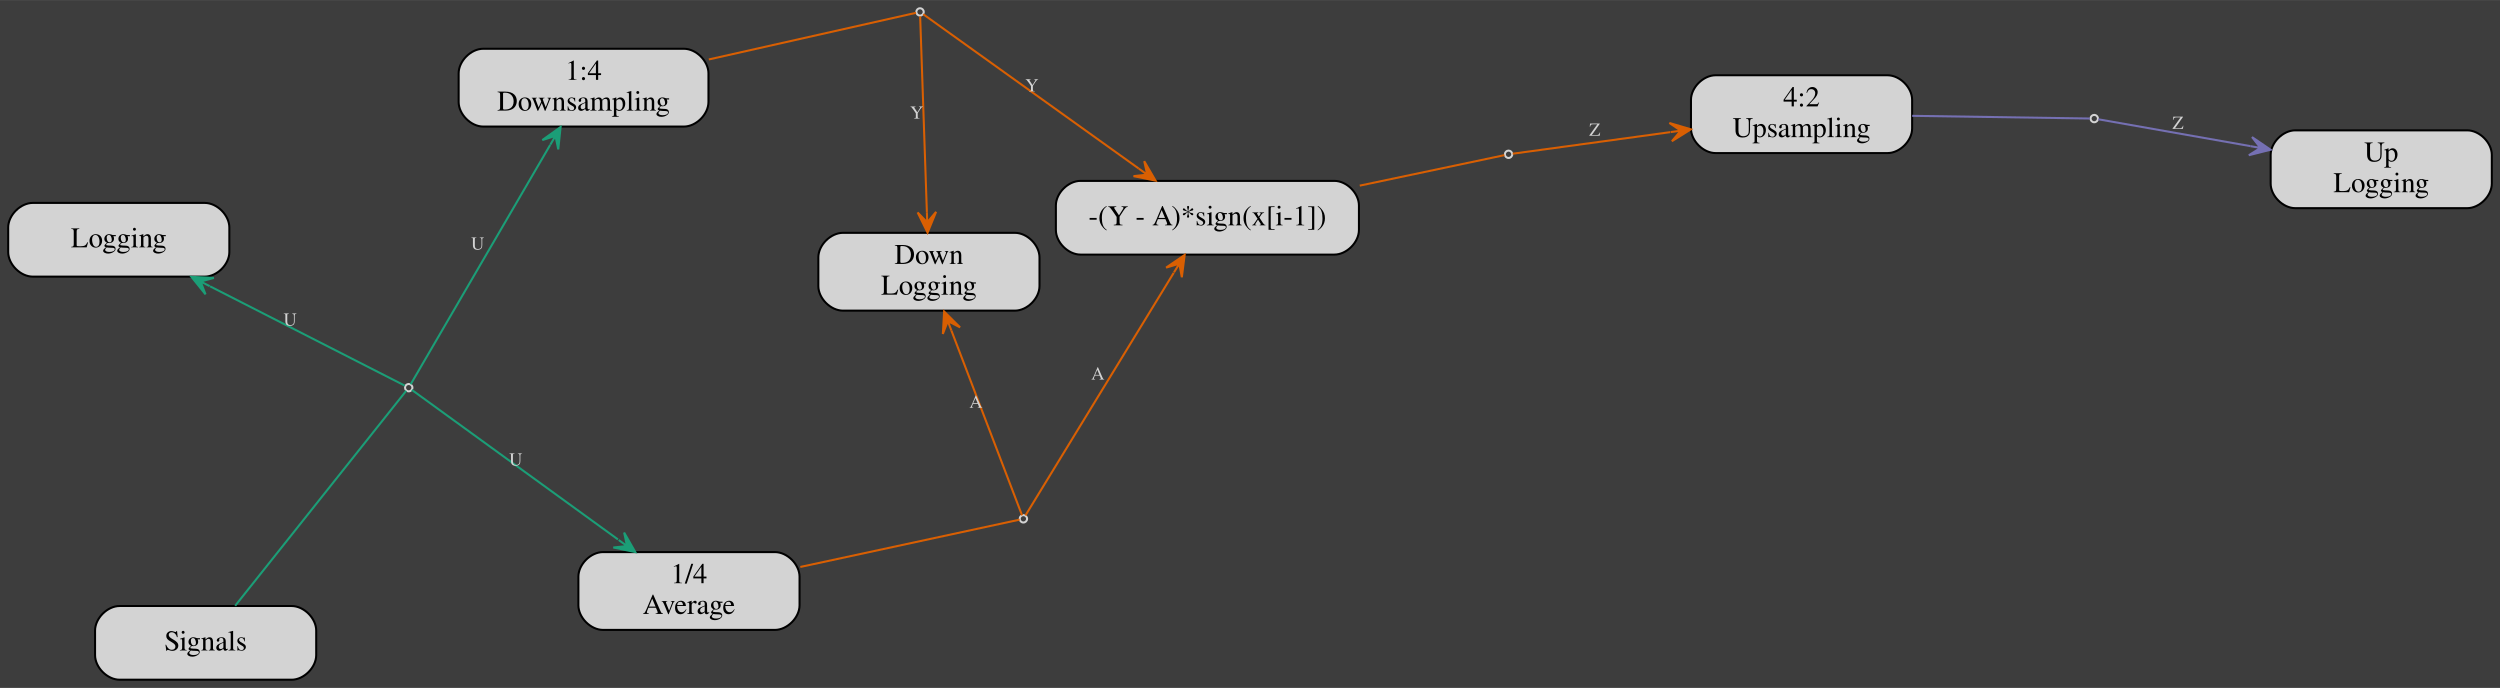
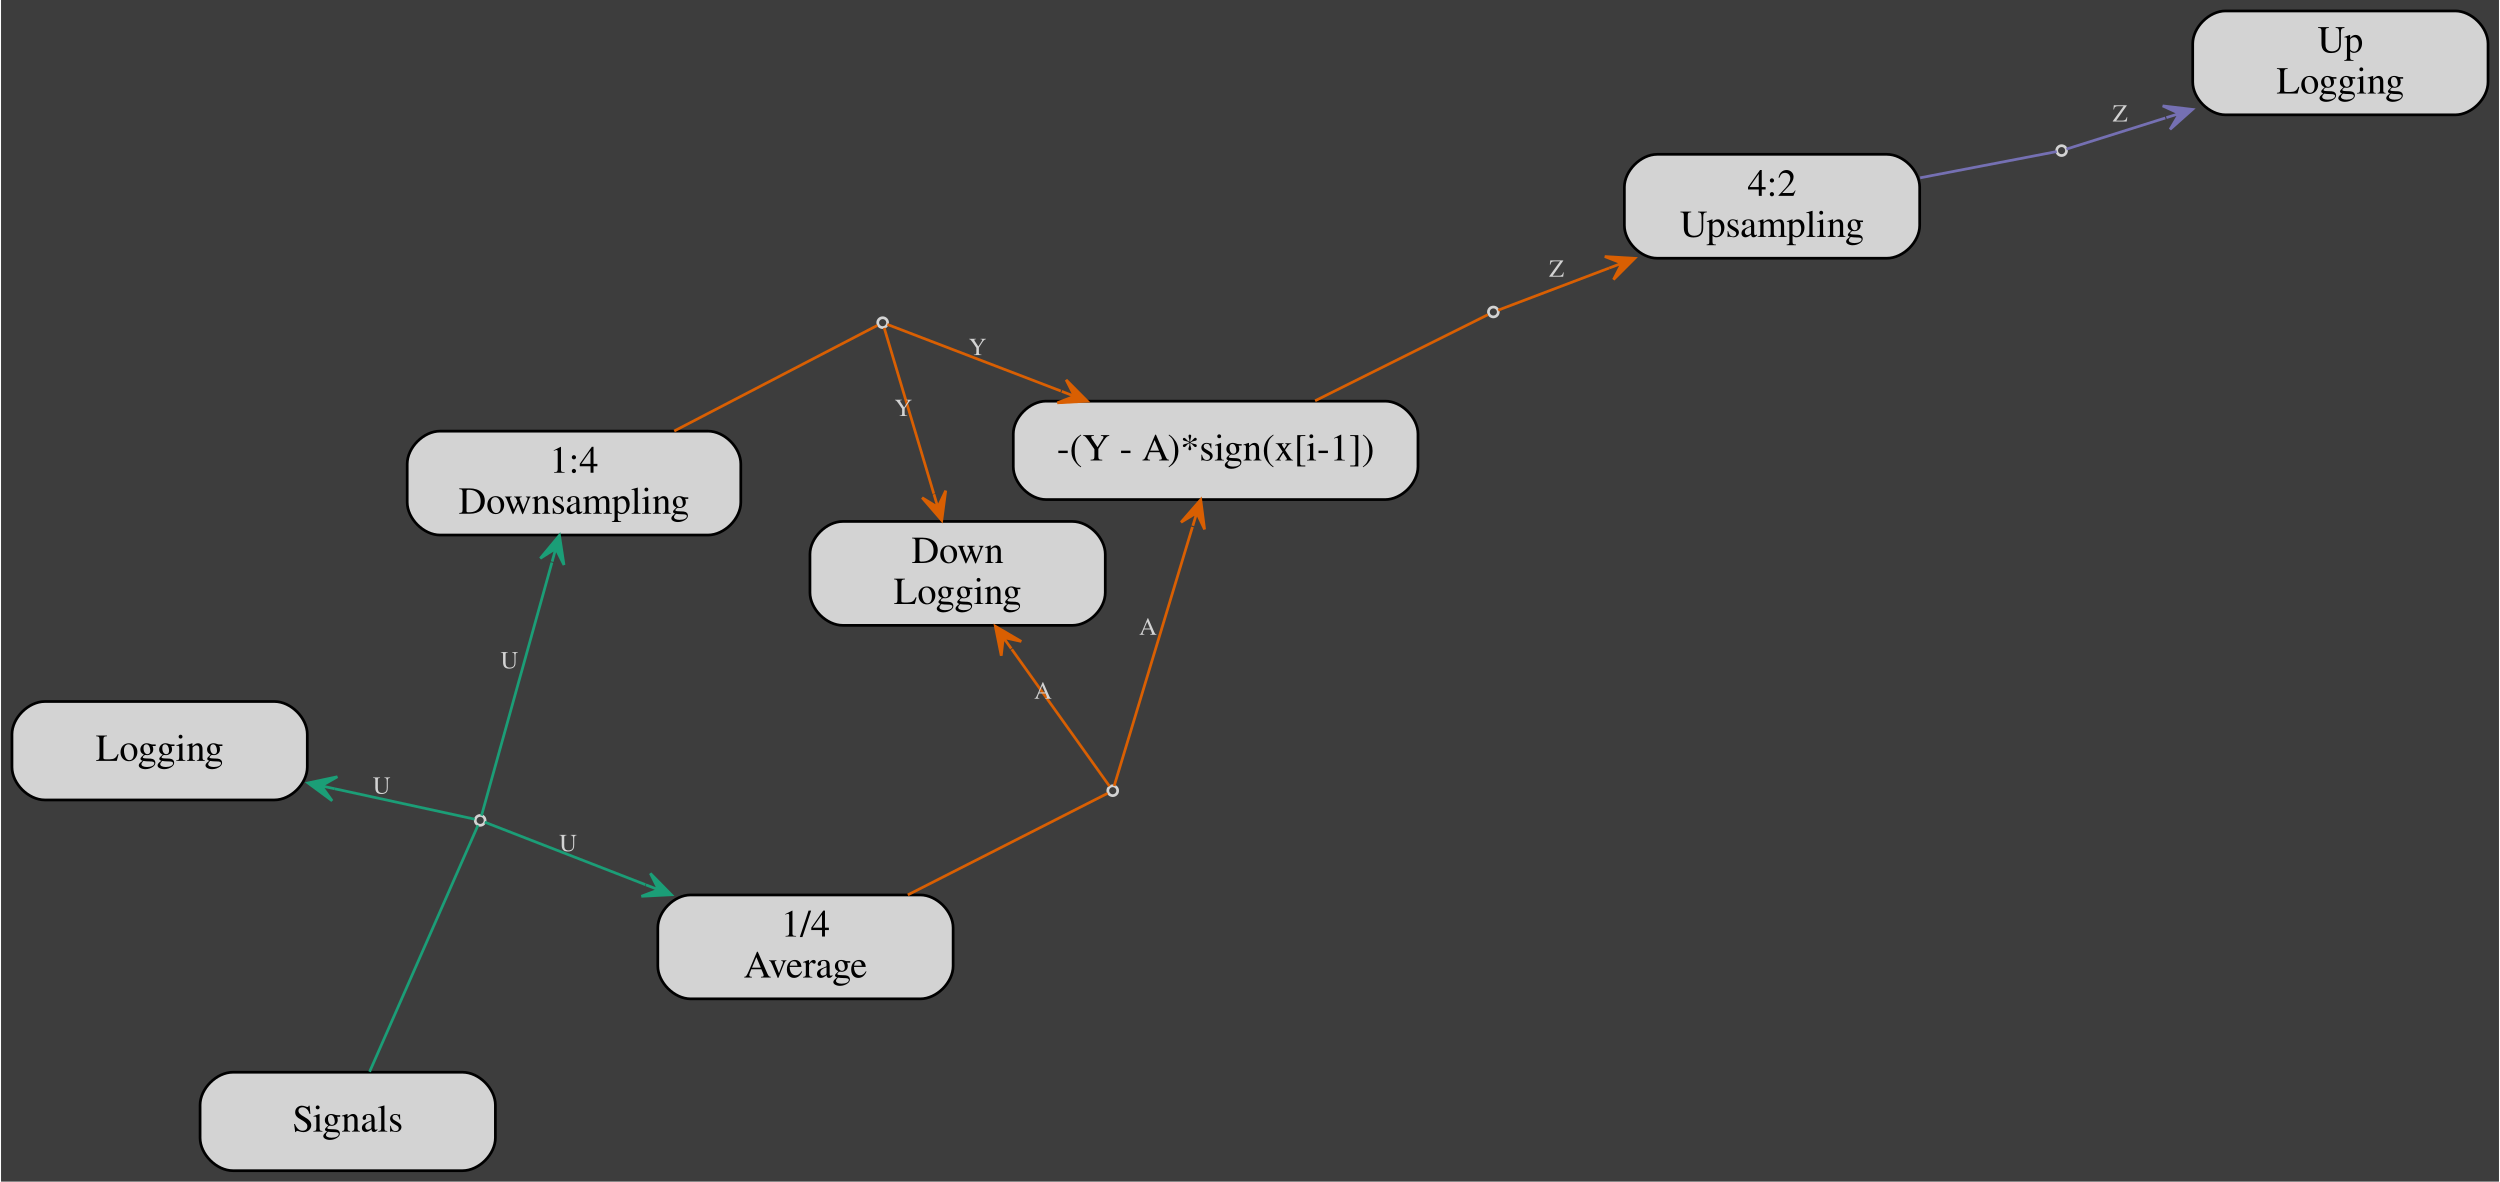
- <svg xmlns="http://www.w3.org/2000/svg" width="1221pt" height="336pt" viewBox="0.00 0.00 1220.88 335.92">
-   <g id="graph0" class="graph" transform="scale(1 1) rotate(0) translate(4 331.92)">
-     <polygon fill="#3d3d3d" stroke="transparent" points="-4,4 -4,-331.92 1216.88,-331.92 1216.88,4 -4,4" />
+ <svg xmlns="http://www.w3.org/2000/svg" width="914pt" height="432pt" viewBox="0.00 0.00 913.52 432.13">
+   <g id="graph0" class="graph" transform="scale(1 1) rotate(0) translate(4 428.13)">
+     <polygon fill="#3d3d3d" stroke="transparent" points="-4,4 -4,-428.13 909.52,-428.13 909.52,4 -4,4" />
    <g id="node1" class="node">
-       <path fill="lightgray" stroke="black" d="M138.42,-36C138.42,-36 54.42,-36 54.42,-36 48.42,-36 42.42,-30 42.42,-24 42.42,-24 42.42,-12 42.42,-12 42.42,-6 48.42,0 54.42,0 54.42,0 138.42,0 138.42,0 144.42,0 150.42,-6 150.42,-12 150.42,-12 150.42,-24 150.42,-24 150.42,-30 144.42,-36 138.42,-36" />
-       <text text-anchor="middle" x="96.42" y="-14.3" font-family="Times,serif" font-size="14.00">Signals</text>
+       <path fill="lightgray" stroke="black" d="M164.79,-36C164.79,-36 80.79,-36 80.79,-36 74.79,-36 68.79,-30 68.79,-24 68.79,-24 68.79,-12 68.79,-12 68.79,-6 74.79,0 80.79,0 80.79,0 164.79,0 164.79,0 170.79,0 176.79,-6 176.79,-12 176.79,-12 176.79,-24 176.79,-24 176.79,-30 170.79,-36 164.79,-36" />
+       <text text-anchor="middle" x="122.79" y="-14.3" font-family="Times,serif" font-size="14.00">Signals</text>
    </g>
    <g id="node9" class="node">
-       <ellipse fill="#3d3d3d" stroke="lightgray" cx="195.6" cy="-142.63" rx="1.8" ry="1.8" />
+       <ellipse fill="#3d3d3d" stroke="lightgray" cx="171.22" cy="-128.11" rx="1.8" ry="1.8" />
    </g>
    <g id="edge1" class="edge">
-       <path fill="none" stroke="#1b9e77" d="M110.85,-36.12C135.99,-67.72 185.98,-130.54 194.39,-141.11" />
+       <path fill="none" stroke="#1b9e77" d="M130.79,-36.18C143.15,-64.28 165.93,-116.09 170.44,-126.33" />
    </g>
    <g id="node2" class="node">
-       <path fill="lightgray" stroke="black" d="M329.98,-308.13C329.98,-308.13 231.98,-308.13 231.98,-308.13 225.98,-308.13 219.98,-302.13 219.98,-296.13 219.98,-296.13 219.98,-282.13 219.98,-282.13 219.98,-276.13 225.98,-270.13 231.98,-270.13 231.98,-270.13 329.98,-270.13 329.98,-270.13 335.98,-270.13 341.98,-276.13 341.98,-282.13 341.98,-282.13 341.98,-296.13 341.98,-296.13 341.98,-302.13 335.98,-308.13 329.98,-308.13" />
-       <text text-anchor="middle" x="280.98" y="-292.93" font-family="Times,serif" font-size="14.00">1:4</text>
-       <text text-anchor="middle" x="280.98" y="-277.93" font-family="Times,serif" font-size="14.00">Downsampling</text>
+       <path fill="lightgray" stroke="black" d="M254.54,-270.46C254.54,-270.46 156.54,-270.46 156.54,-270.46 150.54,-270.46 144.54,-264.46 144.54,-258.46 144.54,-258.46 144.54,-244.46 144.54,-244.46 144.54,-238.46 150.54,-232.46 156.54,-232.46 156.54,-232.46 254.54,-232.46 254.54,-232.46 260.54,-232.46 266.54,-238.46 266.54,-244.46 266.54,-244.46 266.54,-258.46 266.54,-258.46 266.54,-264.46 260.54,-270.46 254.54,-270.46" />
+       <text text-anchor="middle" x="205.54" y="-255.26" font-family="Times,serif" font-size="14.00">1:4</text>
+       <text text-anchor="middle" x="205.54" y="-240.26" font-family="Times,serif" font-size="14.00">Downsampling</text>
    </g>
    <g id="node10" class="node">
-       <ellipse fill="#3d3d3d" stroke="lightgray" cx="445.29" cy="-326.12" rx="1.8" ry="1.8" />
+       <ellipse fill="#3d3d3d" stroke="lightgray" cx="318.42" cy="-310.13" rx="1.8" ry="1.8" />
    </g>
    <g id="edge2" class="edge">
-       <path fill="none" stroke="#d95f02" d="M342.16,-302.91C383.77,-312.27 433.06,-323.37 443.35,-325.69" />
+       <path fill="none" stroke="#d95f02" d="M242.19,-270.51C271.03,-285.5 307.76,-304.59 316.49,-309.13" />
    </g>
    <g id="node3" class="node">
-       <path fill="lightgray" stroke="black" d="M917.79,-295.19C917.79,-295.19 833.79,-295.19 833.79,-295.19 827.79,-295.19 821.79,-289.19 821.79,-283.19 821.79,-283.19 821.79,-269.19 821.79,-269.19 821.79,-263.19 827.79,-257.19 833.79,-257.19 833.79,-257.19 917.79,-257.19 917.79,-257.19 923.79,-257.19 929.79,-263.19 929.79,-269.19 929.79,-269.19 929.79,-283.19 929.79,-283.19 929.79,-289.19 923.79,-295.19 917.79,-295.19" />
-       <text text-anchor="middle" x="875.79" y="-279.99" font-family="Times,serif" font-size="14.00">4:2</text>
-       <text text-anchor="middle" x="875.79" y="-264.99" font-family="Times,serif" font-size="14.00">Upsampling</text>
+       <path fill="lightgray" stroke="black" d="M685.67,-371.69C685.67,-371.69 601.67,-371.69 601.67,-371.69 595.67,-371.69 589.67,-365.69 589.67,-359.69 589.67,-359.69 589.67,-345.69 589.67,-345.69 589.67,-339.69 595.67,-333.69 601.67,-333.69 601.67,-333.69 685.67,-333.69 685.67,-333.69 691.67,-333.69 697.67,-339.69 697.67,-345.69 697.67,-345.69 697.67,-359.69 697.67,-359.69 697.67,-365.69 691.67,-371.69 685.67,-371.69" />
+       <text text-anchor="middle" x="643.67" y="-356.49" font-family="Times,serif" font-size="14.00">4:2</text>
+       <text text-anchor="middle" x="643.67" y="-341.49" font-family="Times,serif" font-size="14.00">Upsampling</text>
    </g>
    <g id="node11" class="node">
-       <ellipse fill="#3d3d3d" stroke="lightgray" cx="1018.73" cy="-274.04" rx="1.8" ry="1.8" />
+       <ellipse fill="#3d3d3d" stroke="lightgray" cx="749.57" cy="-373.05" rx="1.8" ry="1.8" />
    </g>
    <g id="edge3" class="edge">
-       <path fill="none" stroke="#7570b3" d="M929.83,-275.38C965.25,-274.84 1006.75,-274.22 1016.57,-274.07" />
+       <path fill="none" stroke="#7570b3" d="M697.86,-363.11C719.84,-367.34 741.54,-371.51 747.79,-372.71" />
    </g>
    <g id="node4" class="node">
-       <path fill="lightgray" stroke="black" d="M647.64,-243.61C647.64,-243.61 523.64,-243.61 523.64,-243.61 517.64,-243.61 511.64,-237.61 511.64,-231.61 511.64,-231.61 511.64,-219.61 511.64,-219.61 511.64,-213.61 517.64,-207.61 523.64,-207.61 523.64,-207.61 647.64,-207.61 647.64,-207.61 653.64,-207.61 659.64,-213.61 659.64,-219.61 659.64,-219.61 659.64,-231.61 659.64,-231.61 659.64,-237.61 653.64,-243.61 647.64,-243.61" />
-       <text text-anchor="middle" x="585.64" y="-221.91" font-family="Times,serif" font-size="14.00">-(Y - A)*sign(x[i-1])</text>
+       <path fill="lightgray" stroke="black" d="M502.19,-281.43C502.19,-281.43 378.19,-281.43 378.19,-281.43 372.19,-281.43 366.19,-275.43 366.19,-269.43 366.19,-269.43 366.19,-257.43 366.19,-257.43 366.19,-251.43 372.19,-245.43 378.19,-245.43 378.19,-245.43 502.19,-245.43 502.19,-245.43 508.19,-245.43 514.19,-251.43 514.19,-257.43 514.19,-257.43 514.19,-269.43 514.19,-269.43 514.19,-275.43 508.19,-281.43 502.19,-281.43" />
+       <text text-anchor="middle" x="440.19" y="-259.73" font-family="Times,serif" font-size="14.00">-(Y - A)*sign(x[i-1])</text>
    </g>
    <g id="node12" class="node">
-       <ellipse fill="#3d3d3d" stroke="lightgray" cx="732.71" cy="-256.6" rx="1.8" ry="1.8" />
+       <ellipse fill="#3d3d3d" stroke="lightgray" cx="541.76" cy="-314.04" rx="1.8" ry="1.8" />
    </g>
    <g id="edge4" class="edge">
-       <path fill="none" stroke="#d95f02" d="M660.03,-241.29C691.38,-247.89 722.52,-254.46 730.66,-256.17" />
+       <path fill="none" stroke="#d95f02" d="M476.57,-281.56C501.62,-294.04 531.76,-309.06 539.74,-313.04" />
    </g>
    <g id="node5" class="node">
-       <path fill="lightgray" stroke="black" d="M491.64,-218.24C491.64,-218.24 407.64,-218.24 407.64,-218.24 401.64,-218.24 395.64,-212.24 395.64,-206.24 395.64,-206.24 395.64,-192.24 395.64,-192.24 395.64,-186.24 401.64,-180.24 407.64,-180.24 407.64,-180.24 491.64,-180.24 491.64,-180.24 497.64,-180.24 503.64,-186.24 503.64,-192.24 503.64,-192.24 503.64,-206.24 503.64,-206.24 503.64,-212.24 497.64,-218.24 491.64,-218.24" />
-       <text text-anchor="middle" x="449.64" y="-203.04" font-family="Times,serif" font-size="14.00">Down</text>
-       <text text-anchor="middle" x="449.64" y="-188.04" font-family="Times,serif" font-size="14.00">Logging</text>
+       <path fill="lightgray" stroke="black" d="M387.83,-237.43C387.83,-237.43 303.83,-237.43 303.83,-237.43 297.83,-237.43 291.83,-231.43 291.83,-225.43 291.83,-225.43 291.83,-211.43 291.83,-211.43 291.83,-205.43 297.83,-199.43 303.83,-199.43 303.83,-199.43 387.83,-199.43 387.83,-199.43 393.83,-199.43 399.83,-205.43 399.83,-211.43 399.83,-211.43 399.83,-225.43 399.83,-225.43 399.83,-231.43 393.83,-237.43 387.83,-237.43" />
+       <text text-anchor="middle" x="345.83" y="-222.23" font-family="Times,serif" font-size="14.00">Down</text>
+       <text text-anchor="middle" x="345.83" y="-207.23" font-family="Times,serif" font-size="14.00">Logging</text>
    </g>
    <g id="node6" class="node">
-       <path fill="lightgray" stroke="black" d="M96,-232.85C96,-232.85 12,-232.85 12,-232.85 6,-232.85 0,-226.85 0,-220.85 0,-220.85 0,-208.85 0,-208.85 0,-202.85 6,-196.85 12,-196.85 12,-196.85 96,-196.85 96,-196.85 102,-196.85 108,-202.85 108,-208.85 108,-208.85 108,-220.85 108,-220.85 108,-226.85 102,-232.85 96,-232.85" />
-       <text text-anchor="middle" x="54" y="-211.15" font-family="Times,serif" font-size="14.00">Logging</text>
+       <path fill="lightgray" stroke="black" d="M96,-171.58C96,-171.58 12,-171.58 12,-171.58 6,-171.58 0,-165.58 0,-159.58 0,-159.58 0,-147.58 0,-147.58 0,-141.58 6,-135.58 12,-135.58 12,-135.58 96,-135.58 96,-135.58 102,-135.58 108,-141.58 108,-147.58 108,-147.58 108,-159.58 108,-159.58 108,-165.58 102,-171.58 96,-171.58" />
+       <text text-anchor="middle" x="54" y="-149.88" font-family="Times,serif" font-size="14.00">Logging</text>
    </g>
    <g id="node7" class="node">
-       <path fill="lightgray" stroke="black" d="M1200.88,-268.29C1200.88,-268.29 1116.88,-268.29 1116.88,-268.29 1110.88,-268.29 1104.88,-262.29 1104.88,-256.29 1104.88,-256.29 1104.88,-242.29 1104.88,-242.29 1104.88,-236.29 1110.88,-230.29 1116.88,-230.29 1116.88,-230.29 1200.88,-230.29 1200.88,-230.29 1206.88,-230.29 1212.88,-236.29 1212.88,-242.29 1212.88,-242.29 1212.88,-256.29 1212.88,-256.29 1212.88,-262.29 1206.88,-268.29 1200.88,-268.29" />
-       <text text-anchor="middle" x="1158.88" y="-253.09" font-family="Times,serif" font-size="14.00">Up</text>
-       <text text-anchor="middle" x="1158.88" y="-238.09" font-family="Times,serif" font-size="14.00">Logging</text>
+       <path fill="lightgray" stroke="black" d="M893.52,-424.13C893.52,-424.13 809.52,-424.13 809.52,-424.13 803.52,-424.13 797.52,-418.13 797.52,-412.13 797.52,-412.13 797.52,-398.13 797.52,-398.13 797.52,-392.13 803.52,-386.13 809.52,-386.13 809.52,-386.13 893.52,-386.13 893.52,-386.13 899.52,-386.13 905.52,-392.13 905.52,-398.13 905.52,-398.13 905.52,-412.13 905.52,-412.13 905.52,-418.13 899.52,-424.13 893.52,-424.13" />
+       <text text-anchor="middle" x="851.52" y="-408.93" font-family="Times,serif" font-size="14.00">Up</text>
+       <text text-anchor="middle" x="851.52" y="-393.93" font-family="Times,serif" font-size="14.00">Logging</text>
    </g>
    <g id="node8" class="node">
-       <path fill="lightgray" stroke="black" d="M374.46,-62.33C374.46,-62.33 290.46,-62.33 290.46,-62.33 284.46,-62.33 278.46,-56.33 278.46,-50.33 278.46,-50.33 278.46,-36.33 278.46,-36.33 278.46,-30.33 284.46,-24.33 290.46,-24.33 290.46,-24.33 374.46,-24.33 374.46,-24.33 380.46,-24.33 386.46,-30.33 386.46,-36.33 386.46,-36.33 386.46,-50.33 386.46,-50.33 386.46,-56.33 380.46,-62.33 374.46,-62.33" />
-       <text text-anchor="middle" x="332.46" y="-47.13" font-family="Times,serif" font-size="14.00">1/4</text>
-       <text text-anchor="middle" x="332.46" y="-32.13" font-family="Times,serif" font-size="14.00">Average</text>
+       <path fill="lightgray" stroke="black" d="M332.19,-100.84C332.19,-100.84 248.19,-100.84 248.19,-100.84 242.19,-100.84 236.19,-94.84 236.19,-88.84 236.19,-88.84 236.19,-74.84 236.19,-74.84 236.19,-68.84 242.19,-62.84 248.19,-62.84 248.19,-62.84 332.19,-62.84 332.19,-62.84 338.19,-62.84 344.19,-68.84 344.19,-74.84 344.19,-74.84 344.19,-88.84 344.19,-88.84 344.19,-94.84 338.19,-100.84 332.19,-100.84" />
+       <text text-anchor="middle" x="290.19" y="-85.64" font-family="Times,serif" font-size="14.00">1/4</text>
+       <text text-anchor="middle" x="290.19" y="-70.64" font-family="Times,serif" font-size="14.00">Average</text>
    </g>
    <g id="node13" class="node">
-       <ellipse fill="#3d3d3d" stroke="lightgray" cx="495.77" cy="-78.58" rx="1.8" ry="1.8" />
+       <ellipse fill="#3d3d3d" stroke="lightgray" cx="402.56" cy="-138.96" rx="1.8" ry="1.8" />
    </g>
    <g id="edge5" class="edge">
-       <path fill="none" stroke="#d95f02" d="M386.84,-55.07C429.52,-64.28 483.44,-75.92 493.95,-78.18" />
+       <path fill="none" stroke="#d95f02" d="M327.61,-100.86C356.21,-115.4 392.14,-133.67 400.68,-138" />
    </g>
    <g id="edge6" class="edge">
-       <path fill="none" stroke="#1b9e77" d="M196.56,-144.28C203.14,-155.57 242.04,-222.31 264.67,-261.15" />
-       <polygon fill="#1b9e77" stroke="#1b9e77" points="269.77,-269.91 260.85,-263.53 267.26,-265.59 264.74,-261.27 264.74,-261.27 264.74,-261.27 267.26,-265.59 268.63,-259 269.77,-269.91 269.77,-269.91" />
-       <text text-anchor="middle" x="229.27" y="-210.07" font-family="Times,serif" font-size="9.00" fill="lightgray">U</text>
+       <path fill="none" stroke="#1b9e77" d="M171.71,-129.85C174.46,-139.76 188.35,-189.69 197.46,-222.41" />
+       <polygon fill="#1b9e77" stroke="#1b9e77" points="200.22,-232.36 193.21,-223.93 198.88,-227.54 197.54,-222.73 197.54,-222.73 197.54,-222.73 198.88,-227.54 201.88,-221.52 200.22,-232.36 200.22,-232.36" />
+       <text text-anchor="middle" x="181.91" y="-183.72" font-family="Times,serif" font-size="9.00" fill="lightgray">U</text>
    </g>
    <g id="edge12" class="edge">
-       <path fill="none" stroke="#1b9e77" d="M193.6,-143.65C183.31,-148.9 135.44,-173.31 98.59,-192.11" />
-       <polygon fill="#1b9e77" stroke="#1b9e77" points="89.49,-196.75 96.36,-188.2 93.95,-194.48 98.4,-192.2 98.4,-192.2 98.4,-192.2 93.95,-194.48 100.44,-196.21 89.49,-196.75 89.49,-196.75" />
-       <text text-anchor="middle" x="137.68" y="-172.93" font-family="Times,serif" font-size="9.00" fill="lightgray">U</text>
+       <path fill="none" stroke="#1b9e77" d="M169.19,-128.55C162.59,-129.98 140.89,-134.7 118.08,-139.66" />
+       <polygon fill="#1b9e77" stroke="#1b9e77" points="108.28,-141.79 117.09,-135.27 113.16,-140.73 118.05,-139.66 118.05,-139.66 118.05,-139.66 113.16,-140.73 119.01,-144.06 108.28,-141.79 108.28,-141.79" />
+       <text text-anchor="middle" x="135.2" y="-137.87" font-family="Times,serif" font-size="9.00" fill="lightgray">U</text>
    </g>
    <g id="edge14" class="edge">
-       <path fill="none" stroke="#1b9e77" d="M197.14,-141.52C206.9,-134.43 261.01,-95.17 297.78,-68.5" />
-       <polygon fill="#1b9e77" stroke="#1b9e77" points="306.25,-62.34 300.8,-71.86 302.21,-65.28 298.16,-68.22 298.16,-68.22 298.16,-68.22 302.21,-65.28 295.52,-64.57 306.25,-62.34 306.25,-62.34" />
-       <text text-anchor="middle" x="247.87" y="-104.61" font-family="Times,serif" font-size="9.00" fill="lightgray">U</text>
+       <path fill="none" stroke="#1b9e77" d="M172.9,-127.45C179.67,-124.82 205.78,-114.67 231.66,-104.6" />
+       <polygon fill="#1b9e77" stroke="#1b9e77" points="241.14,-100.92 233.46,-108.73 236.48,-102.73 231.82,-104.54 231.82,-104.54 231.82,-104.54 236.48,-102.73 230.19,-100.35 241.14,-100.92 241.14,-100.92" />
+       <text text-anchor="middle" x="203.36" y="-116.85" font-family="Times,serif" font-size="9.00" fill="lightgray">U</text>
    </g>
    <g id="edge8" class="edge">
-       <path fill="none" stroke="#d95f02" d="M446.86,-324.99C457.06,-317.7 514.4,-276.63 552.11,-249.62" />
-       <polygon fill="#d95f02" stroke="#d95f02" points="560.3,-243.75 554.79,-253.23 556.24,-246.66 552.17,-249.58 552.17,-249.58 552.17,-249.58 556.24,-246.66 549.55,-245.92 560.3,-243.75 560.3,-243.75" />
-       <text text-anchor="middle" x="499.91" y="-287.3" font-family="Times,serif" font-size="9.00" fill="lightgray">Y</text>
+       <path fill="none" stroke="#d95f02" d="M320.14,-309.47C327.35,-306.7 356.06,-295.69 383.59,-285.13" />
+       <polygon fill="#d95f02" stroke="#d95f02" points="393.24,-281.43 385.52,-289.21 388.57,-283.22 383.91,-285.01 383.91,-285.01 383.91,-285.01 388.57,-283.22 382.29,-280.81 393.24,-281.43 393.24,-281.43" />
+       <text text-anchor="middle" x="353.11" y="-298.28" font-family="Times,serif" font-size="9.00" fill="lightgray">Y</text>
    </g>
    <g id="edge10" class="edge">
-       <path fill="none" stroke="#d95f02" d="M445.36,-323.92C445.75,-312.76 447.5,-261.64 448.64,-228.42" />
-       <polygon fill="#d95f02" stroke="#d95f02" points="448.98,-218.34 453.14,-228.48 448.81,-223.33 448.64,-228.33 448.64,-228.33 448.64,-228.33 448.81,-223.33 444.14,-228.18 448.98,-218.34 448.98,-218.34" />
-       <text text-anchor="middle" x="443.67" y="-273.99" font-family="Times,serif" font-size="9.00" fill="lightgray">Y</text>
+       <path fill="none" stroke="#d95f02" d="M318.99,-308.21C321.31,-300.46 330.2,-270.72 337.12,-247.57" />
+       <polygon fill="#d95f02" stroke="#d95f02" points="340.04,-237.82 341.48,-248.69 338.6,-242.61 337.17,-247.4 337.17,-247.4 337.17,-247.4 338.6,-242.61 332.86,-246.11 340.04,-237.82 340.04,-237.82" />
+       <text text-anchor="middle" x="325.96" y="-275.99" font-family="Times,serif" font-size="9.00" fill="lightgray">Y</text>
    </g>
    <g id="edge13" class="edge">
-       <path fill="none" stroke="#7570b3" d="M1020.72,-273.69C1029.13,-272.2 1062.93,-266.24 1094.99,-260.58" />
-       <polygon fill="#7570b3" stroke="#7570b3" points="1104.85,-258.83 1095.78,-265 1099.93,-259.7 1095,-260.57 1095,-260.57 1095,-260.57 1099.93,-259.7 1094.22,-256.14 1104.85,-258.83 1104.85,-258.83" />
-       <text text-anchor="middle" x="1059.62" y="-269" font-family="Times,serif" font-size="9.00" fill="lightgray">Z</text>
+       <path fill="none" stroke="#7570b3" d="M751.34,-373.61C756.27,-375.16 770.89,-379.76 787.49,-384.98" />
+       <polygon fill="#7570b3" stroke="#7570b3" points="797.43,-388.11 786.54,-389.4 792.66,-386.61 787.89,-385.11 787.89,-385.11 787.89,-385.11 792.66,-386.61 789.24,-380.82 797.43,-388.11 797.43,-388.11" />
+       <text text-anchor="middle" x="770.97" y="-383.69" font-family="Times,serif" font-size="9.00" fill="lightgray">Z</text>
    </g>
    <g id="edge7" class="edge">
-       <path fill="none" stroke="#d95f02" d="M734.73,-256.88C743.41,-258.07 778.57,-262.88 811.61,-267.4" />
-       <polygon fill="#d95f02" stroke="#d95f02" points="821.76,-268.79 811.25,-271.9 816.81,-268.12 811.86,-267.44 811.86,-267.44 811.86,-267.44 816.81,-268.12 812.47,-262.98 821.76,-268.79 821.76,-268.79" />
-       <text text-anchor="middle" x="774.81" y="-265.65" font-family="Times,serif" font-size="9.00" fill="lightgray">Z</text>
+       <path fill="none" stroke="#d95f02" d="M543.53,-314.71C548.89,-316.74 565.7,-323.12 584.07,-330.09" />
+       <polygon fill="#d95f02" stroke="#d95f02" points="593.46,-333.65 582.51,-334.31 588.78,-331.87 584.11,-330.1 584.11,-330.1 584.11,-330.1 588.78,-331.87 585.7,-325.89 593.46,-333.65 593.46,-333.65" />
+       <text text-anchor="middle" x="564.88" y="-326.94" font-family="Times,serif" font-size="9.00" fill="lightgray">Z</text>
    </g>
    <g id="edge9" class="edge">
-       <path fill="none" stroke="#d95f02" d="M496.78,-80.23C503.78,-91.68 545.5,-159.94 569.2,-198.72" />
-       <polygon fill="#d95f02" stroke="#d95f02" points="574.53,-207.43 565.47,-201.25 571.92,-203.17 569.31,-198.9 569.31,-198.9 569.31,-198.9 571.92,-203.17 573.15,-196.55 574.53,-207.43 574.53,-207.43" />
-       <text text-anchor="middle" x="532.13" y="-146.58" font-family="Times,serif" font-size="9.00" fill="lightgray">A</text>
+       <path fill="none" stroke="#d95f02" d="M403.09,-140.72C406.15,-150.85 421.75,-202.45 431.72,-235.43" />
+       <polygon fill="#d95f02" stroke="#d95f02" points="434.74,-245.4 427.54,-237.13 433.29,-240.62 431.85,-235.83 431.85,-235.83 431.85,-235.83 433.29,-240.62 436.15,-234.53 434.74,-245.4 434.74,-245.4" />
+       <text text-anchor="middle" x="415.45" y="-195.99" font-family="Times,serif" font-size="9.00" fill="lightgray">A</text>
    </g>
    <g id="edge11" class="edge">
-       <path fill="none" stroke="#d95f02" d="M495.12,-80.28C491.43,-89.94 472.88,-138.45 460.64,-170.46" />
-       <polygon fill="#d95f02" stroke="#d95f02" points="457.07,-179.81 456.44,-168.86 458.85,-175.14 460.64,-170.47 460.64,-170.47 460.64,-170.47 458.85,-175.14 464.84,-172.08 457.07,-179.81 457.07,-179.81" />
-       <text text-anchor="middle" x="472.62" y="-132.78" font-family="Times,serif" font-size="9.00" fill="lightgray">A</text>
+       <path fill="none" stroke="#d95f02" d="M401.37,-140.62C396.77,-147.07 379.65,-171.06 365.62,-190.71" />
+       <polygon fill="#d95f02" stroke="#d95f02" points="359.64,-199.08 361.79,-188.33 362.55,-195.01 365.45,-190.94 365.45,-190.94 365.45,-190.94 362.55,-195.01 369.11,-193.56 359.64,-199.08 359.64,-199.08" />
+       <text text-anchor="middle" x="377.05" y="-172.59" font-family="Times,serif" font-size="9.00" fill="lightgray">A</text>
    </g>
  </g>
</svg>
